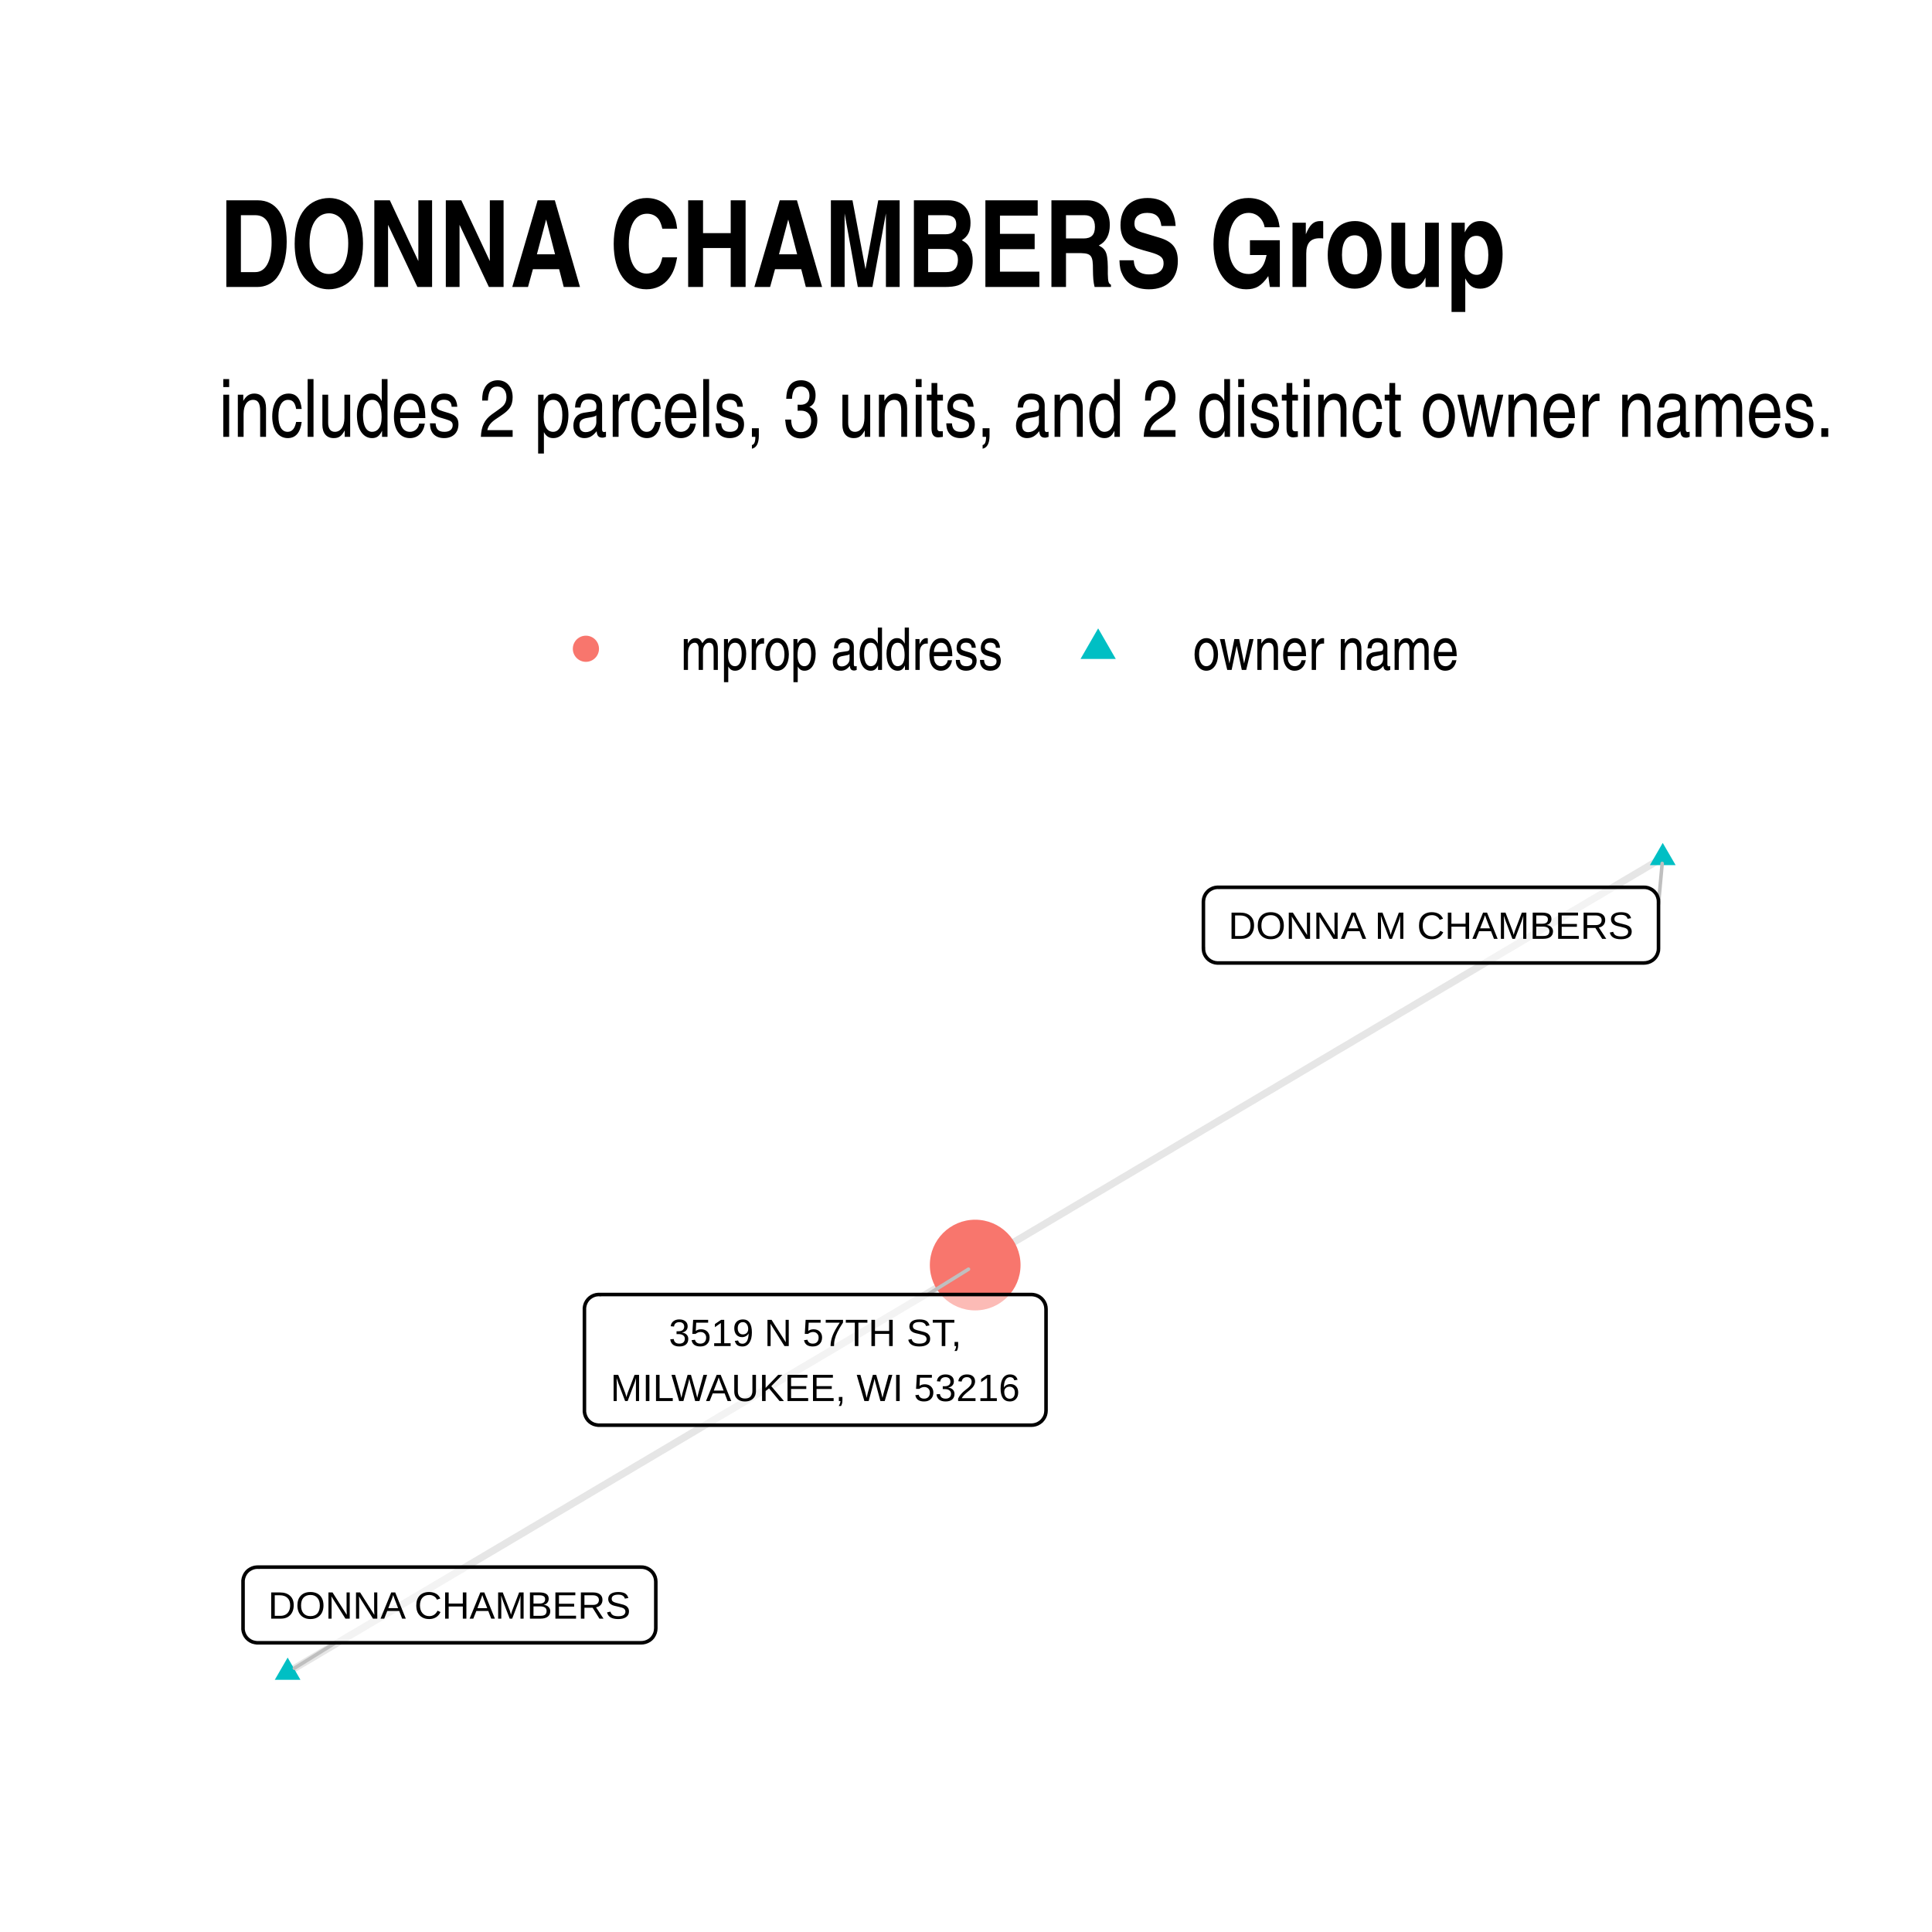
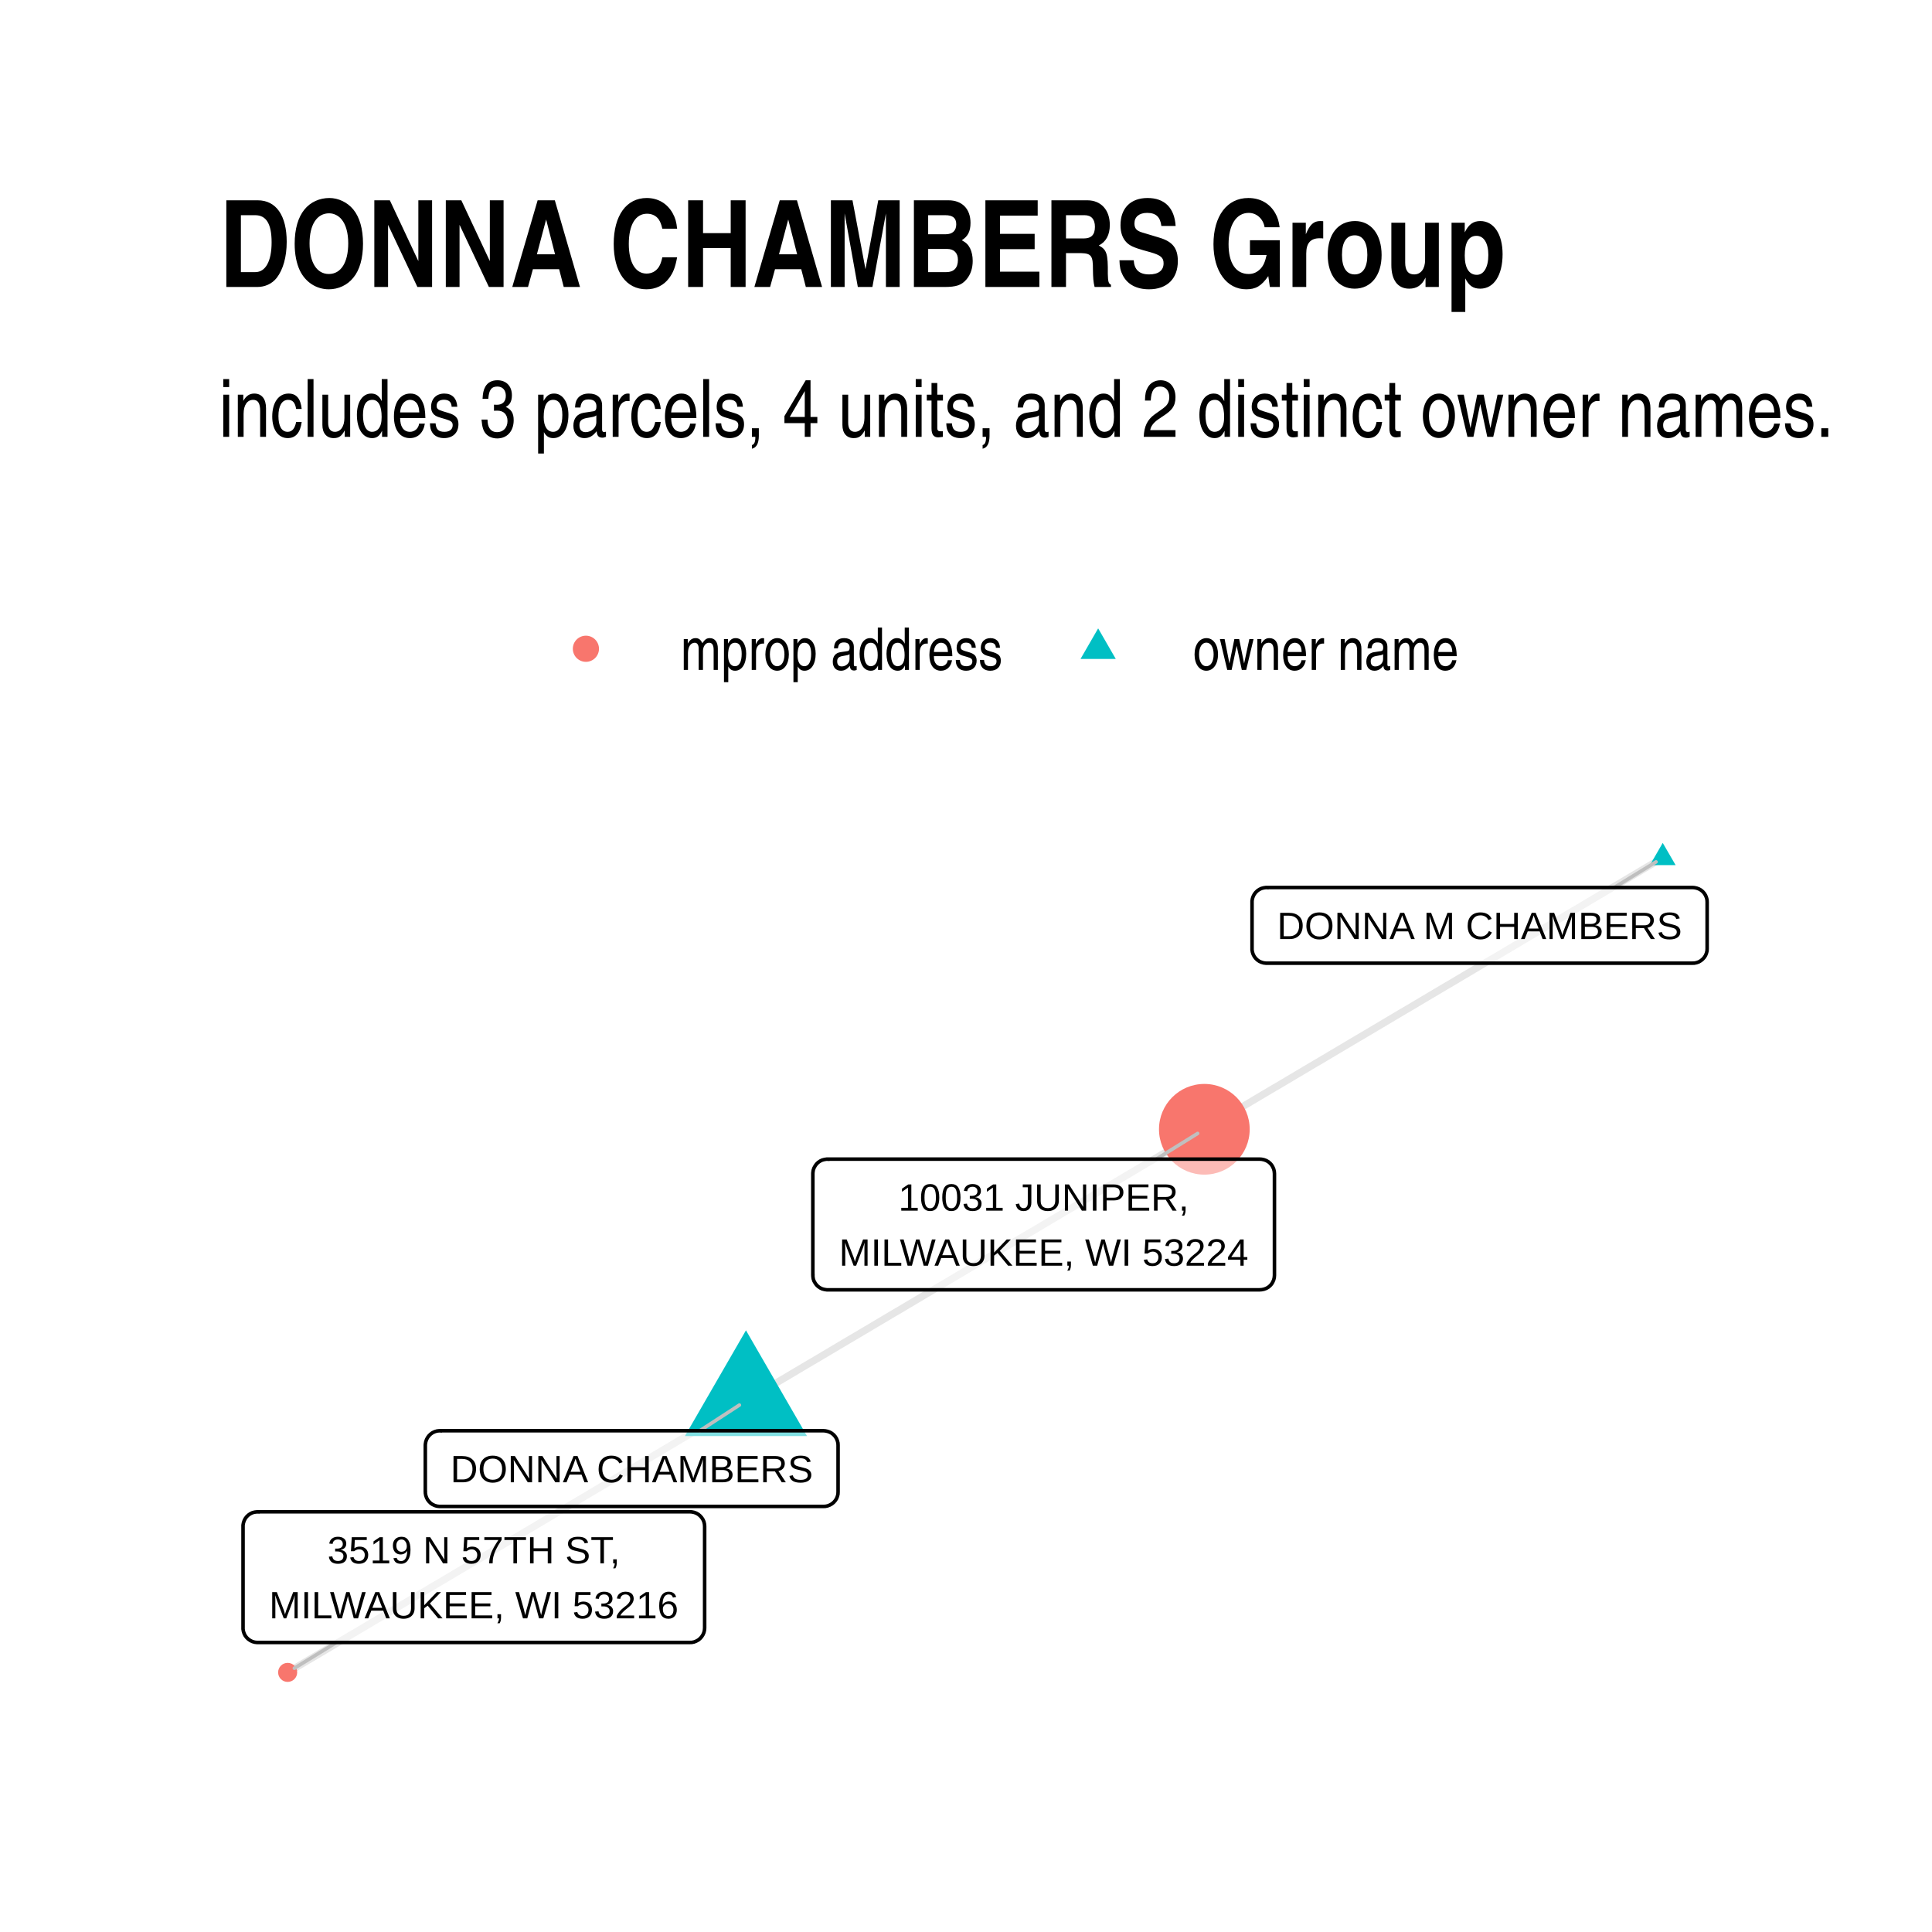
<svg xmlns="http://www.w3.org/2000/svg" class="svglite" width="288.00pt" height="288.00pt" viewBox="0 0 288.00 288.00">
  <defs>
    <style type="text/css">
    .svglite line, .svglite polyline, .svglite polygon, .svglite path, .svglite rect, .svglite circle {
      fill: none;
      stroke: #000000;
      stroke-linecap: round;
      stroke-linejoin: round;
      stroke-miterlimit: 10.00;
    }
    .svglite text {
      white-space: pre;
    }
  </style>
  </defs>
  <rect width="100%" height="100%" style="stroke: none; fill: #FFFFFF;" />
  <defs>
    <clipPath id="cpMC4wMHwyODguMDB8MC4wMHwyODguMDA=">
      <rect x="0.00" y="0.00" width="288.00" height="288.00" />
    </clipPath>
  </defs>
  <g clip-path="url(#cpMC4wMHwyODguMDB8MC4wMHwyODguMDA=)">
    <rect x="0.00" y="0.00" width="288.00" height="288.00" style="stroke-width: 1.07; stroke: none; fill: #FFFFFF;" />
  </g>
  <defs>
    <clipPath id="cpMzIuNjN8MjU4LjExfDEyMS43OHwyNTUuMzc=">
      <rect x="32.63" y="121.78" width="225.48" height="133.59" />
    </clipPath>
  </defs>
  <g clip-path="url(#cpMzIuNjN8MjU4LjExfDEyMS43OHwyNTUuMzc=)">
-     <polyline points="247.86,127.86 246.83,128.47 245.79,129.08 244.76,129.70 243.72,130.31 242.69,130.92 241.65,131.54 240.62,132.15 239.58,132.76 238.55,133.38 237.51,133.99 236.47,134.60 235.44,135.22 234.40,135.83 233.37,136.44 232.33,137.06 231.30,137.67 230.26,138.28 229.23,138.90 228.19,139.51 227.16,140.12 226.12,140.74 225.09,141.35 224.05,141.96 223.02,142.58 221.98,143.19 220.95,143.80 219.91,144.42 218.87,145.03 217.84,145.64 216.80,146.26 215.77,146.87 214.73,147.48 213.70,148.10 212.66,148.71 211.63,149.32 210.59,149.94 209.56,150.55 208.52,151.16 207.49,151.78 206.45,152.39 205.42,153.00 204.38,153.62 203.35,154.23 202.31,154.84 201.28,155.46 200.24,156.07 199.20,156.68 198.17,157.30 197.13,157.91 196.10,158.52 195.06,159.14 194.03,159.75 192.99,160.37 191.96,160.98 190.92,161.59 189.89,162.21 188.85,162.82 187.82,163.43 186.78,164.05 185.75,164.66 184.71,165.27 183.68,165.89 182.64,166.50 181.60,167.11 180.57,167.73 179.53,168.34 178.50,168.95 177.46,169.57 176.43,170.18 175.39,170.79 174.36,171.41 173.32,172.02 172.29,172.63 171.25,173.25 170.22,173.86 169.18,174.47 168.15,175.09 167.11,175.70 166.08,176.31 165.04,176.93 164.01,177.54 162.97,178.15 161.93,178.77 160.90,179.38 159.86,179.99 158.83,180.61 157.79,181.22 156.76,181.83 155.72,182.45 154.69,183.06 153.65,183.67 152.62,184.29 151.58,184.90 150.55,185.51 149.51,186.13 148.48,186.74 147.44,187.35 146.41,187.97 145.37,188.58 " style="stroke-width: 1.07; stroke: #000000; stroke-opacity: 0.10; stroke-linecap: butt;" />
-     <polyline points="42.88,249.30 43.91,248.69 44.95,248.07 45.98,247.46 47.02,246.85 48.05,246.23 49.09,245.62 50.12,245.01 51.16,244.39 52.19,243.78 53.23,243.17 54.27,242.55 55.30,241.94 56.34,241.33 57.37,240.71 58.41,240.10 59.44,239.49 60.48,238.87 61.51,238.26 62.55,237.65 63.58,237.03 64.62,236.42 65.65,235.81 66.69,235.19 67.72,234.58 68.76,233.97 69.79,233.35 70.83,232.74 71.86,232.13 72.90,231.51 73.94,230.90 74.97,230.29 76.01,229.67 77.04,229.06 78.08,228.45 79.11,227.83 80.15,227.22 81.18,226.61 82.22,225.99 83.25,225.38 84.29,224.77 85.32,224.15 86.36,223.54 87.39,222.93 88.43,222.31 89.46,221.70 90.50,221.09 91.54,220.47 92.57,219.86 93.61,219.25 94.64,218.63 95.68,218.02 96.71,217.41 97.75,216.79 98.78,216.18 99.82,215.57 100.85,214.95 101.89,214.34 102.92,213.73 103.96,213.11 104.99,212.50 106.03,211.89 107.06,211.27 108.10,210.66 109.14,210.05 110.17,209.43 111.21,208.82 112.24,208.21 113.28,207.59 114.31,206.98 115.35,206.37 116.38,205.75 117.42,205.14 118.45,204.53 119.49,203.91 120.52,203.30 121.56,202.69 122.59,202.07 123.63,201.46 124.66,200.85 125.70,200.23 126.73,199.62 127.77,199.01 128.81,198.39 129.84,197.78 130.88,197.17 131.91,196.55 132.95,195.94 133.98,195.33 135.02,194.71 136.05,194.10 137.09,193.49 138.12,192.87 139.16,192.26 140.19,191.65 141.23,191.03 142.26,190.42 143.30,189.81 144.33,189.19 145.37,188.58 " style="stroke-width: 1.07; stroke: #000000; stroke-opacity: 0.10; stroke-linecap: butt;" />
+     <polyline points="111.20,208.82 111.89,208.41 112.58,208.00 113.27,207.59 113.96,207.18 114.65,206.77 115.34,206.37 116.03,205.96 116.72,205.55 117.42,205.14 118.11,204.73 118.80,204.32 119.49,203.91 120.18,203.50 120.87,203.09 121.56,202.69 122.25,202.28 122.94,201.87 123.63,201.46 124.32,201.05 125.01,200.64 125.70,200.23 126.39,199.82 127.08,199.41 127.77,199.01 128.46,198.60 129.15,198.19 129.84,197.78 130.53,197.37 131.22,196.96 131.91,196.55 132.60,196.14 133.29,195.73 133.98,195.33 134.67,194.92 135.36,194.51 136.05,194.10 136.74,193.69 137.43,193.28 138.12,192.87 138.81,192.46 139.50,192.05 140.19,191.65 140.88,191.24 141.57,190.83 142.26,190.42 142.95,190.01 143.64,189.60 144.33,189.19 145.02,188.78 145.71,188.37 146.40,187.96 147.09,187.56 147.78,187.15 148.47,186.74 149.16,186.33 149.85,185.92 150.54,185.51 151.23,185.10 151.92,184.69 152.61,184.28 153.30,183.88 154.00,183.47 154.69,183.06 155.38,182.65 156.07,182.24 156.76,181.83 157.45,181.42 158.14,181.01 158.83,180.60 159.52,180.20 160.21,179.79 160.90,179.38 161.59,178.97 162.28,178.56 162.97,178.15 163.66,177.74 164.35,177.33 165.04,176.92 165.73,176.52 166.42,176.11 167.11,175.70 167.80,175.29 168.49,174.88 169.18,174.47 169.87,174.06 170.56,173.65 171.25,173.24 171.94,172.84 172.63,172.43 173.32,172.02 174.01,171.61 174.70,171.20 175.39,170.79 176.08,170.38 176.77,169.97 177.46,169.56 178.15,169.16 178.84,168.75 179.53,168.34 " style="stroke-width: 1.07; stroke: #000000; stroke-opacity: 0.10; stroke-linecap: butt;" />
+     <polyline points="247.86,127.86 247.17,128.27 246.48,128.67 245.79,129.08 245.10,129.49 244.41,129.90 243.72,130.31 243.03,130.72 242.34,131.13 241.65,131.54 240.96,131.95 240.27,132.35 239.58,132.76 238.89,133.17 238.20,133.58 237.51,133.99 236.82,134.40 236.13,134.81 235.44,135.22 234.75,135.63 234.06,136.03 233.37,136.44 232.68,136.85 231.99,137.26 231.30,137.67 230.61,138.08 229.92,138.49 229.23,138.90 228.54,139.31 227.85,139.71 227.16,140.12 226.47,140.53 225.78,140.94 225.09,141.35 224.40,141.76 223.71,142.17 223.02,142.58 222.33,142.99 221.63,143.39 220.94,143.80 220.25,144.21 219.56,144.62 218.87,145.03 218.18,145.44 217.49,145.85 216.80,146.26 216.11,146.67 215.42,147.07 214.73,147.48 214.04,147.89 213.35,148.30 212.66,148.71 211.97,149.12 211.28,149.53 210.59,149.94 209.90,150.35 209.21,150.75 208.52,151.16 207.83,151.57 207.14,151.98 206.45,152.39 205.76,152.80 205.07,153.21 204.38,153.62 203.69,154.03 203.00,154.44 202.31,154.84 201.62,155.25 200.93,155.66 200.24,156.07 199.55,156.48 198.86,156.89 198.17,157.30 197.48,157.71 196.79,158.12 196.10,158.52 195.41,158.93 194.72,159.34 194.03,159.75 193.34,160.16 192.65,160.57 191.96,160.98 191.27,161.39 190.58,161.80 189.89,162.20 189.19,162.61 188.50,163.02 187.81,163.43 187.12,163.84 186.43,164.25 185.74,164.66 185.05,165.07 184.36,165.48 183.67,165.88 182.98,166.29 182.29,166.70 181.60,167.11 180.91,167.52 180.22,167.93 179.53,168.34 " style="stroke-width: 1.07; stroke: #000000; stroke-opacity: 0.10; stroke-linecap: butt;" />
+     <polyline points="111.20,208.82 110.51,209.23 109.82,209.64 109.13,210.05 108.44,210.45 107.75,210.86 107.06,211.27 106.37,211.68 105.68,212.09 104.99,212.50 104.30,212.91 103.61,213.32 102.92,213.73 102.23,214.13 101.54,214.54 100.85,214.95 100.16,215.36 99.47,215.77 98.78,216.18 98.09,216.59 97.40,217.00 96.71,217.41 96.02,217.81 95.33,218.22 94.64,218.63 93.95,219.04 93.26,219.45 92.57,219.86 91.88,220.27 91.19,220.68 90.50,221.09 89.81,221.49 89.12,221.90 88.43,222.31 87.74,222.72 87.05,223.13 86.36,223.54 85.67,223.95 84.98,224.36 84.29,224.77 83.60,225.17 82.91,225.58 82.22,225.99 81.53,226.40 80.84,226.81 80.15,227.22 79.46,227.63 78.77,228.04 78.08,228.45 77.39,228.86 76.70,229.26 76.00,229.67 75.31,230.08 74.62,230.49 73.93,230.90 73.24,231.31 72.55,231.72 71.86,232.13 71.17,232.54 70.48,232.94 69.79,233.35 69.10,233.76 68.41,234.17 67.72,234.58 67.03,234.99 66.34,235.40 65.65,235.81 64.96,236.22 64.27,236.62 63.58,237.03 62.89,237.44 62.20,237.85 61.51,238.26 60.82,238.67 60.13,239.08 59.44,239.49 58.75,239.90 58.06,240.30 57.37,240.71 56.68,241.12 55.99,241.53 55.30,241.94 54.61,242.35 53.92,242.76 53.23,243.17 52.54,243.58 51.85,243.98 51.16,244.39 50.47,244.80 49.78,245.21 49.09,245.62 48.40,246.03 47.71,246.44 47.02,246.85 46.33,247.26 45.64,247.66 44.95,248.07 44.26,248.48 43.57,248.89 42.88,249.30 " style="stroke-width: 1.07; stroke: #000000; stroke-opacity: 0.10; stroke-linecap: butt;" />
+     <polygon points="111.20,198.31 120.30,214.07 102.10,214.07 " style="stroke-width: 0.71; stroke: none; fill: #00BFC4;" />
    <polygon points="247.86,125.65 249.78,128.96 245.95,128.96 " style="stroke-width: 0.71; stroke: none; fill: #00BFC4;" />
-     <polygon points="42.88,247.09 44.79,250.41 40.96,250.41 " style="stroke-width: 0.71; stroke: none; fill: #00BFC4;" />
-     <circle cx="145.37" cy="188.58" r="6.76" style="stroke-width: 0.71; stroke: none; fill: #F8766D;" />
-     <line x1="247.23" y1="134.75" x2="247.78" y2="128.71" style="stroke-width: 0.53; stroke: #BFBFBF;" />
-     <line x1="49.99" y1="244.89" x2="43.88" y2="248.68" style="stroke-width: 0.53; stroke: #BFBFBF;" />
-     <line x1="138.29" y1="192.97" x2="144.37" y2="189.20" style="stroke-width: 0.53; stroke: #BFBFBF;" />
-     <polygon points="181.55,143.55 245.07,143.55 244.99,143.55 245.33,143.53 245.68,143.46 246.00,143.34 246.30,143.17 246.57,142.95 246.80,142.69 246.99,142.39 247.12,142.07 247.21,141.74 247.23,141.39 247.23,141.39 247.23,134.43 247.23,134.43 247.21,134.08 247.12,133.74 246.99,133.42 246.80,133.13 246.57,132.87 246.30,132.65 246.00,132.48 245.68,132.35 245.33,132.28 245.07,132.27 181.55,132.27 181.81,132.28 181.46,132.27 181.12,132.31 180.78,132.41 180.47,132.56 180.18,132.75 179.93,133.00 179.72,133.27 179.56,133.58 179.45,133.91 179.40,134.25 179.39,134.43 179.39,141.39 179.40,141.22 179.40,141.56 179.45,141.91 179.56,142.24 179.72,142.54 179.93,142.82 180.18,143.06 180.47,143.26 180.78,143.41 181.12,143.51 181.46,143.55 " style="stroke-width: 0.53; fill: #FFFFFF; fill-opacity: 0.50;" />
-     <text x="213.31" y="139.95" text-anchor="middle" style="font-size: 5.69px; font-family: &quot;Arial&quot;;" textLength="60.65px" lengthAdjust="spacingAndGlyphs">DONNA M CHAMBERS</text>
-     <polygon points="38.39,244.89 95.60,244.89 95.51,244.89 95.86,244.87 96.20,244.80 96.52,244.68 96.83,244.51 97.10,244.29 97.33,244.03 97.51,243.73 97.65,243.41 97.73,243.07 97.76,242.73 97.76,242.73 97.76,235.77 97.76,235.77 97.73,235.42 97.65,235.08 97.51,234.76 97.33,234.47 97.10,234.21 96.83,233.99 96.52,233.81 96.20,233.69 95.86,233.62 95.60,233.61 38.39,233.61 38.65,233.62 38.30,233.61 37.96,233.65 37.62,233.75 37.31,233.90 37.02,234.09 36.77,234.33 36.56,234.61 36.40,234.92 36.29,235.25 36.23,235.59 36.23,235.77 36.23,242.73 36.23,242.55 36.23,242.90 36.29,243.25 36.40,243.57 36.56,243.88 36.77,244.16 37.02,244.40 37.31,244.60 37.62,244.75 37.96,244.84 38.30,244.89 " style="stroke-width: 0.53; fill: #FFFFFF; fill-opacity: 0.50;" />
-     <text x="66.99" y="241.29" text-anchor="middle" style="font-size: 5.69px; font-family: &quot;Arial&quot;;" textLength="54.33px" lengthAdjust="spacingAndGlyphs">DONNA CHAMBERS</text>
-     <polygon points="89.28,212.45 153.77,212.45 153.68,212.45 154.03,212.43 154.37,212.36 154.69,212.24 154.99,212.06 155.26,211.85 155.49,211.58 155.68,211.29 155.82,210.97 155.90,210.63 155.93,210.29 155.93,210.29 155.93,195.13 155.93,195.13 155.90,194.78 155.82,194.45 155.68,194.13 155.49,193.83 155.26,193.57 154.99,193.35 154.69,193.18 154.37,193.06 154.03,192.99 153.77,192.97 89.28,192.97 89.54,192.99 89.19,192.97 88.85,193.01 88.51,193.11 88.20,193.26 87.91,193.46 87.66,193.70 87.45,193.98 87.29,194.28 87.18,194.61 87.12,194.96 87.12,195.13 87.12,210.29 87.12,210.11 87.12,210.46 87.18,210.80 87.29,211.13 87.45,211.44 87.66,211.72 87.91,211.96 88.20,212.16 88.51,212.31 88.85,212.40 89.19,212.45 " style="stroke-width: 0.53; fill: #FFFFFF; fill-opacity: 0.50;" />
-     <text x="121.52" y="200.65" text-anchor="middle" style="font-size: 5.69px; font-family: &quot;Arial&quot;;" textLength="44.23px" lengthAdjust="spacingAndGlyphs">3519 N 57TH ST,</text>
-     <text x="121.52" y="208.85" text-anchor="middle" style="font-size: 5.69px; font-family: &quot;Arial&quot;;" textLength="61.61px" lengthAdjust="spacingAndGlyphs">MILWAUKEE, WI 53216</text>
+     <circle cx="179.53" cy="168.34" r="6.76" style="stroke-width: 0.71; stroke: none; fill: #F8766D;" />
+     <circle cx="42.88" cy="249.30" r="1.42" style="stroke-width: 0.71; stroke: none; fill: #F8766D;" />
+     <line x1="104.32" y1="213.28" x2="110.22" y2="209.45" style="stroke-width: 0.53; stroke: #BFBFBF;" />
+     <line x1="240.63" y1="132.30" x2="246.86" y2="128.48" style="stroke-width: 0.53; stroke: #BFBFBF;" />
+     <line x1="172.36" y1="172.79" x2="178.53" y2="168.96" style="stroke-width: 0.53; stroke: #BFBFBF;" />
+     <line x1="50.14" y1="244.84" x2="43.88" y2="248.68" style="stroke-width: 0.53; stroke: #BFBFBF;" />
+     <polygon points="65.56,224.56 122.77,224.56 122.69,224.56 123.03,224.55 123.37,224.48 123.70,224.35 124.00,224.18 124.27,223.96 124.50,223.70 124.69,223.41 124.82,223.09 124.91,222.75 124.93,222.40 124.93,222.40 124.93,215.44 124.93,215.44 124.91,215.09 124.82,214.76 124.69,214.44 124.50,214.14 124.27,213.88 124.00,213.66 123.70,213.49 123.37,213.37 123.03,213.30 122.77,213.28 65.56,213.28 65.82,213.30 65.48,213.28 65.13,213.32 64.80,213.42 64.48,213.57 64.20,213.77 63.95,214.01 63.74,214.29 63.58,214.59 63.47,214.92 63.41,215.27 63.40,215.44 63.40,222.40 63.41,222.23 63.41,222.58 63.47,222.92 63.58,223.25 63.74,223.56 63.95,223.83 64.20,224.08 64.48,224.27 64.80,224.42 65.13,224.52 65.48,224.56 " style="stroke-width: 0.53; fill: #FFFFFF; fill-opacity: 0.50;" />
+     <text x="94.17" y="220.96" text-anchor="middle" style="font-size: 5.69px; font-family: &quot;Arial&quot;;" textLength="54.33px" lengthAdjust="spacingAndGlyphs">DONNA CHAMBERS</text>
+     <polygon points="188.80,143.58 252.32,143.58 252.24,143.58 252.58,143.57 252.92,143.50 253.25,143.38 253.55,143.20 253.82,142.98 254.05,142.72 254.24,142.43 254.37,142.11 254.46,141.77 254.48,141.42 254.48,141.42 254.48,134.46 254.48,134.46 254.46,134.12 254.37,133.78 254.24,133.46 254.05,133.16 253.82,132.90 253.55,132.68 253.25,132.51 252.92,132.39 252.58,132.32 252.32,132.30 188.80,132.30 189.06,132.32 188.71,132.30 188.37,132.35 188.03,132.44 187.72,132.59 187.43,132.79 187.18,133.03 186.97,133.31 186.81,133.62 186.70,133.95 186.64,134.29 186.64,134.46 186.64,141.42 186.64,141.25 186.64,141.60 186.70,141.94 186.81,142.27 186.97,142.58 187.18,142.86 187.43,143.10 187.72,143.30 188.03,143.44 188.37,143.54 188.71,143.58 " style="stroke-width: 0.53; fill: #FFFFFF; fill-opacity: 0.50;" />
+     <text x="220.56" y="139.98" text-anchor="middle" style="font-size: 5.69px; font-family: &quot;Arial&quot;;" textLength="60.65px" lengthAdjust="spacingAndGlyphs">DONNA M CHAMBERS</text>
+     <polygon points="123.33,192.27 187.82,192.27 187.73,192.27 188.08,192.25 188.42,192.18 188.75,192.06 189.05,191.89 189.32,191.67 189.55,191.41 189.73,191.11 189.87,190.79 189.95,190.46 189.98,190.11 189.98,190.11 189.98,174.95 189.98,174.95 189.95,174.61 189.87,174.27 189.73,173.95 189.55,173.65 189.32,173.39 189.05,173.17 188.75,173.00 188.42,172.88 188.08,172.81 187.82,172.79 123.33,172.79 123.59,172.81 123.24,172.79 122.90,172.84 122.56,172.93 122.25,173.08 121.96,173.28 121.71,173.52 121.51,173.80 121.34,174.11 121.23,174.43 121.18,174.78 121.17,174.95 121.17,190.11 121.18,189.93 121.18,190.28 121.23,190.63 121.34,190.96 121.51,191.26 121.71,191.54 121.96,191.78 122.25,191.98 122.56,192.13 122.90,192.22 123.24,192.27 " style="stroke-width: 0.53; fill: #FFFFFF; fill-opacity: 0.50;" />
+     <text x="155.58" y="180.47" text-anchor="middle" style="font-size: 5.69px; font-family: &quot;Arial&quot;;" textLength="43.28px" lengthAdjust="spacingAndGlyphs">10031 JUNIPER,</text>
+     <text x="155.58" y="188.67" text-anchor="middle" style="font-size: 5.69px; font-family: &quot;Arial&quot;;" textLength="61.61px" lengthAdjust="spacingAndGlyphs">MILWAUKEE, WI 53224</text>
+     <polygon points="38.39,244.84 102.88,244.84 102.79,244.84 103.14,244.83 103.48,244.76 103.80,244.63 104.11,244.46 104.37,244.24 104.60,243.98 104.79,243.68 104.93,243.36 105.01,243.03 105.04,242.68 105.04,242.68 105.04,227.52 105.04,227.52 105.01,227.18 104.93,226.84 104.79,226.52 104.60,226.23 104.37,225.97 104.11,225.75 103.80,225.57 103.48,225.45 103.14,225.38 102.88,225.36 38.39,225.36 38.65,225.38 38.30,225.37 37.96,225.41 37.62,225.50 37.31,225.65 37.02,225.85 36.77,226.09 36.56,226.37 36.40,226.68 36.29,227.01 36.23,227.35 36.23,227.52 36.23,242.68 36.23,242.51 36.23,242.85 36.29,243.20 36.40,243.53 36.56,243.84 36.77,244.11 37.02,244.35 37.31,244.55 37.62,244.70 37.96,244.80 38.30,244.84 " style="stroke-width: 0.53; fill: #FFFFFF; fill-opacity: 0.50;" />
+     <text x="70.63" y="233.05" text-anchor="middle" style="font-size: 5.69px; font-family: &quot;Arial&quot;;" textLength="44.23px" lengthAdjust="spacingAndGlyphs">3519 N 57TH ST,</text>
+     <text x="70.63" y="241.24" text-anchor="middle" style="font-size: 5.69px; font-family: &quot;Arial&quot;;" textLength="61.61px" lengthAdjust="spacingAndGlyphs">MILWAUKEE, WI 53216</text>
  </g>
  <g clip-path="url(#cpMC4wMHwyODguMDB8MC4wMHwyODguMDA=)">
    <circle cx="87.34" cy="96.71" r="1.95" style="stroke-width: 0.71; stroke: none; fill: #F8766D;" />
    <polygon points="163.70,93.67 166.33,98.23 161.07,98.23 " style="stroke-width: 0.71; stroke: none; fill: #00BFC4;" />
    <text x="101.46" y="99.86" style="font-size: 8.80px; font-family: &quot;Arial Narrow&quot;;" textLength="48.12px" lengthAdjust="spacingAndGlyphs">mprop address</text>
    <text x="177.82" y="99.86" style="font-size: 8.80px; font-family: &quot;Arial Narrow&quot;;" textLength="39.69px" lengthAdjust="spacingAndGlyphs">owner name</text>
-     <text x="32.63" y="65.12" style="font-size: 12.00px; font-family: &quot;Arial Narrow&quot;;" textLength="241.29px" lengthAdjust="spacingAndGlyphs">includes 2 parcels, 3 units, and 2 distinct owner names.</text>
+     <text x="32.63" y="65.12" style="font-size: 12.00px; font-family: &quot;Arial Narrow&quot;;" textLength="241.29px" lengthAdjust="spacingAndGlyphs">includes 3 parcels, 4 units, and 2 distinct owner names.</text>
    <text x="32.63" y="42.78" style="font-size: 18.00px; font-weight: bold; font-family: &quot;Arial Narrow&quot;;" textLength="191.31px" lengthAdjust="spacingAndGlyphs">DONNA CHAMBERS Group</text>
  </g>
</svg>
